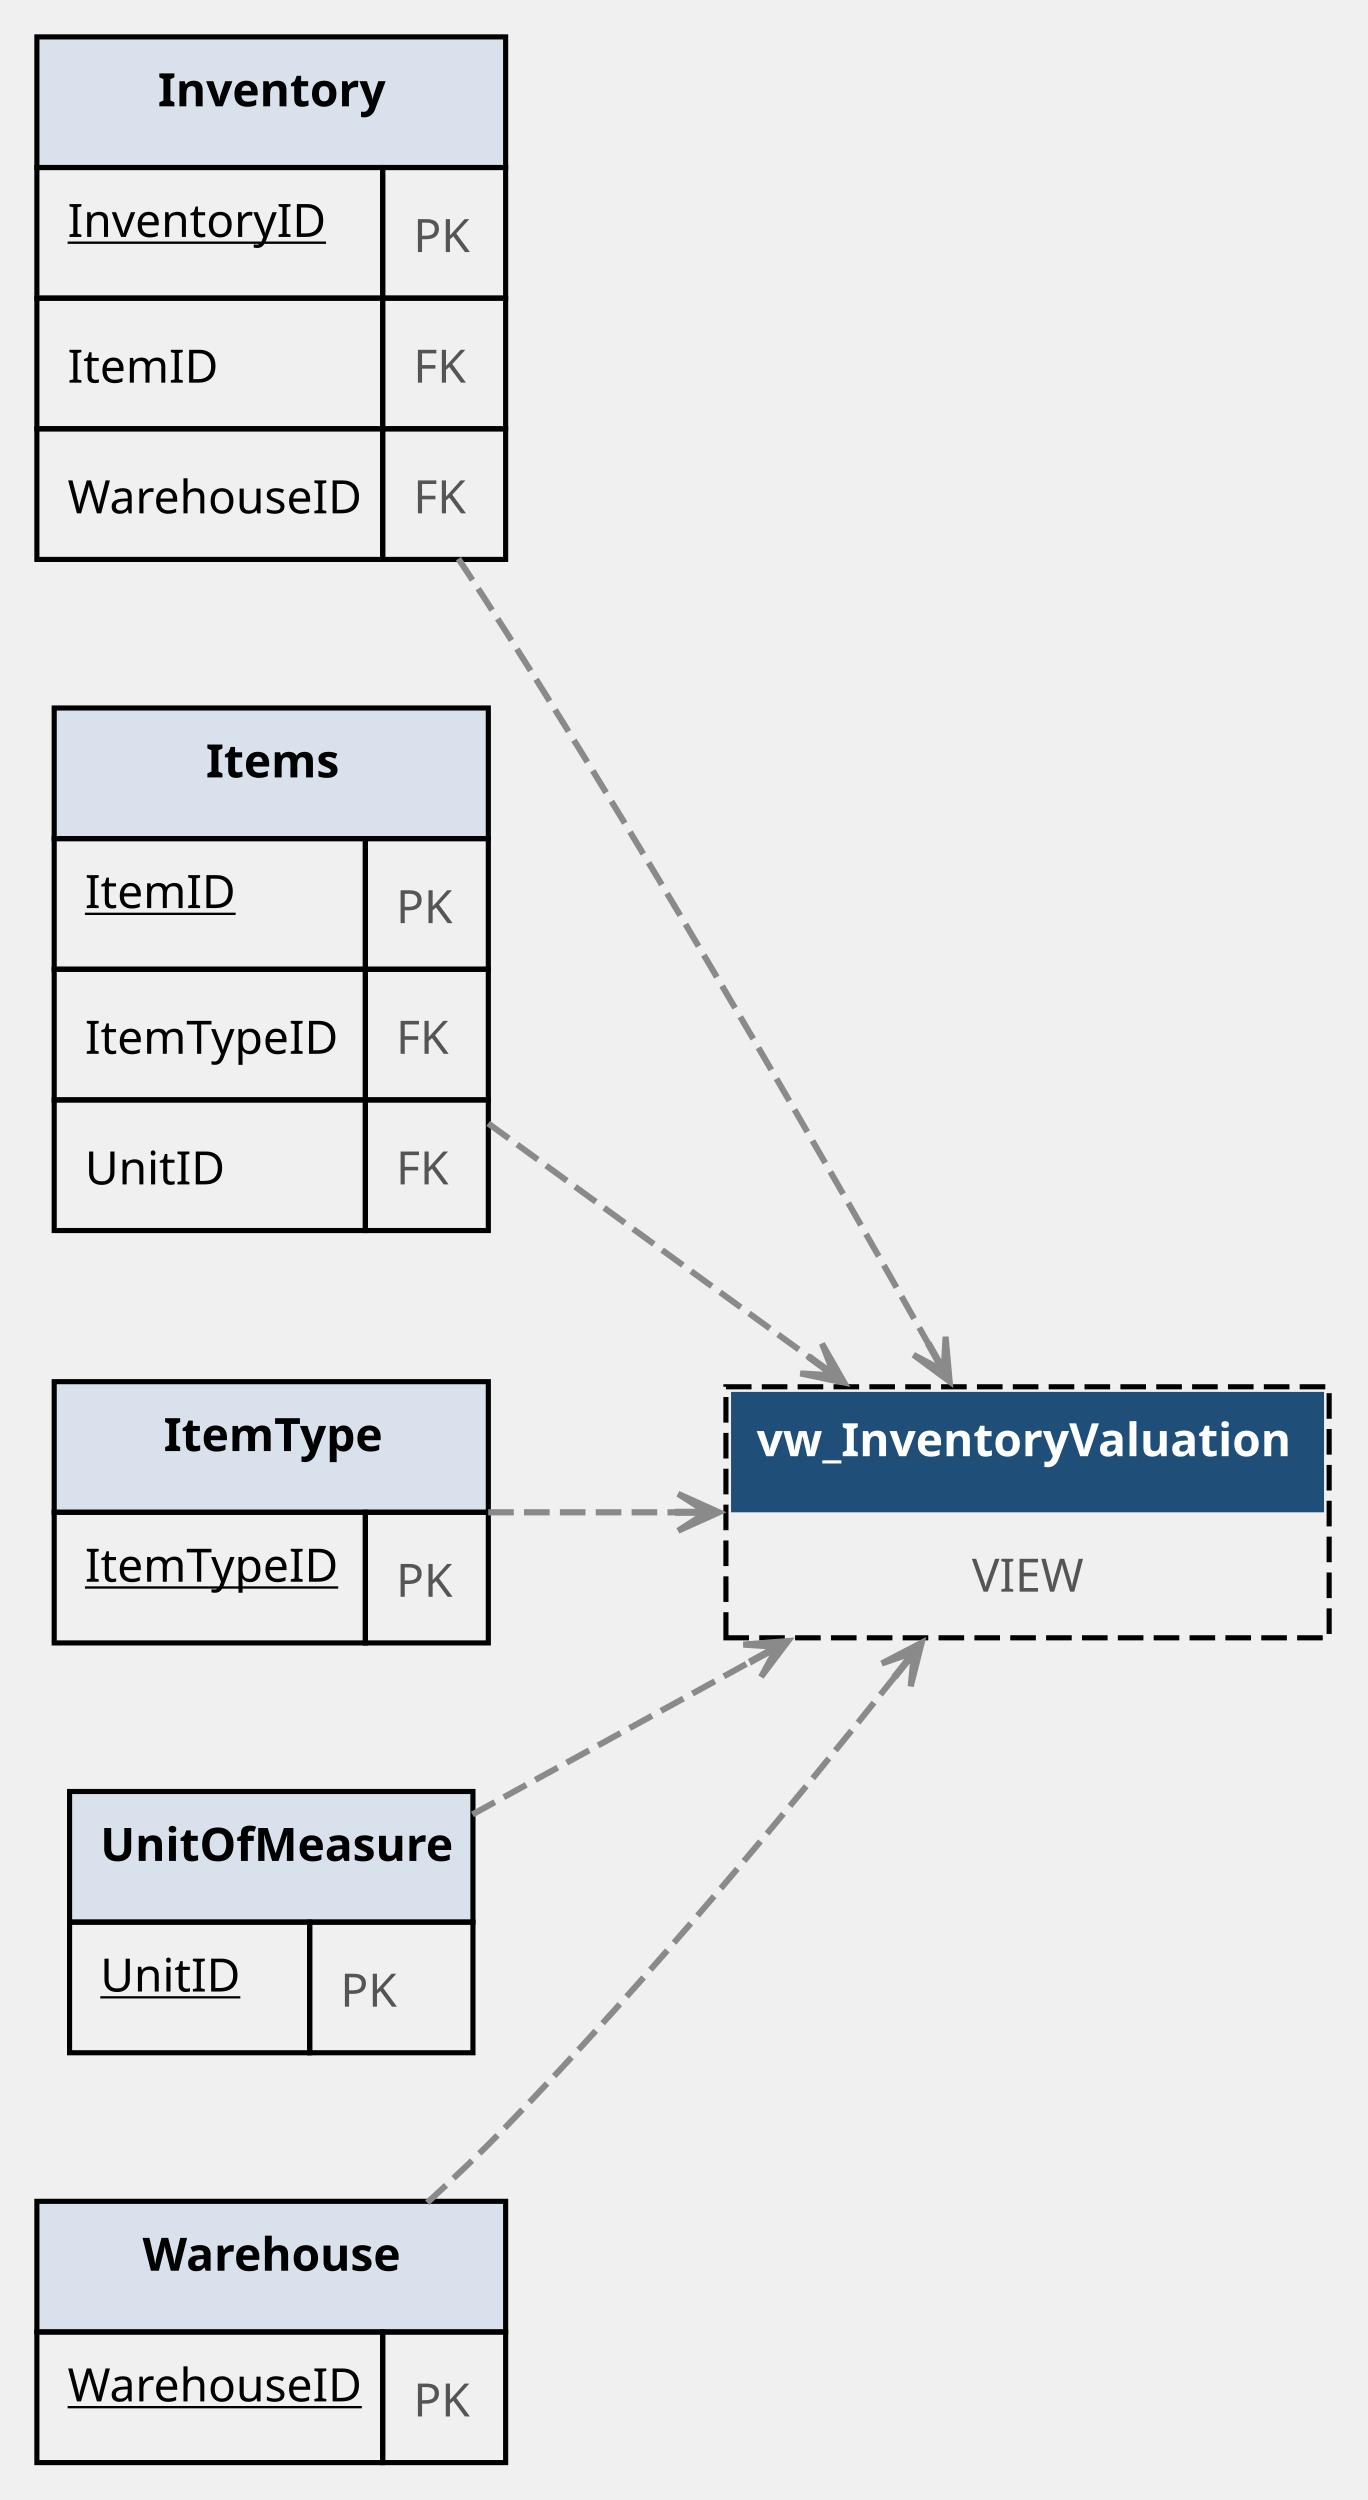
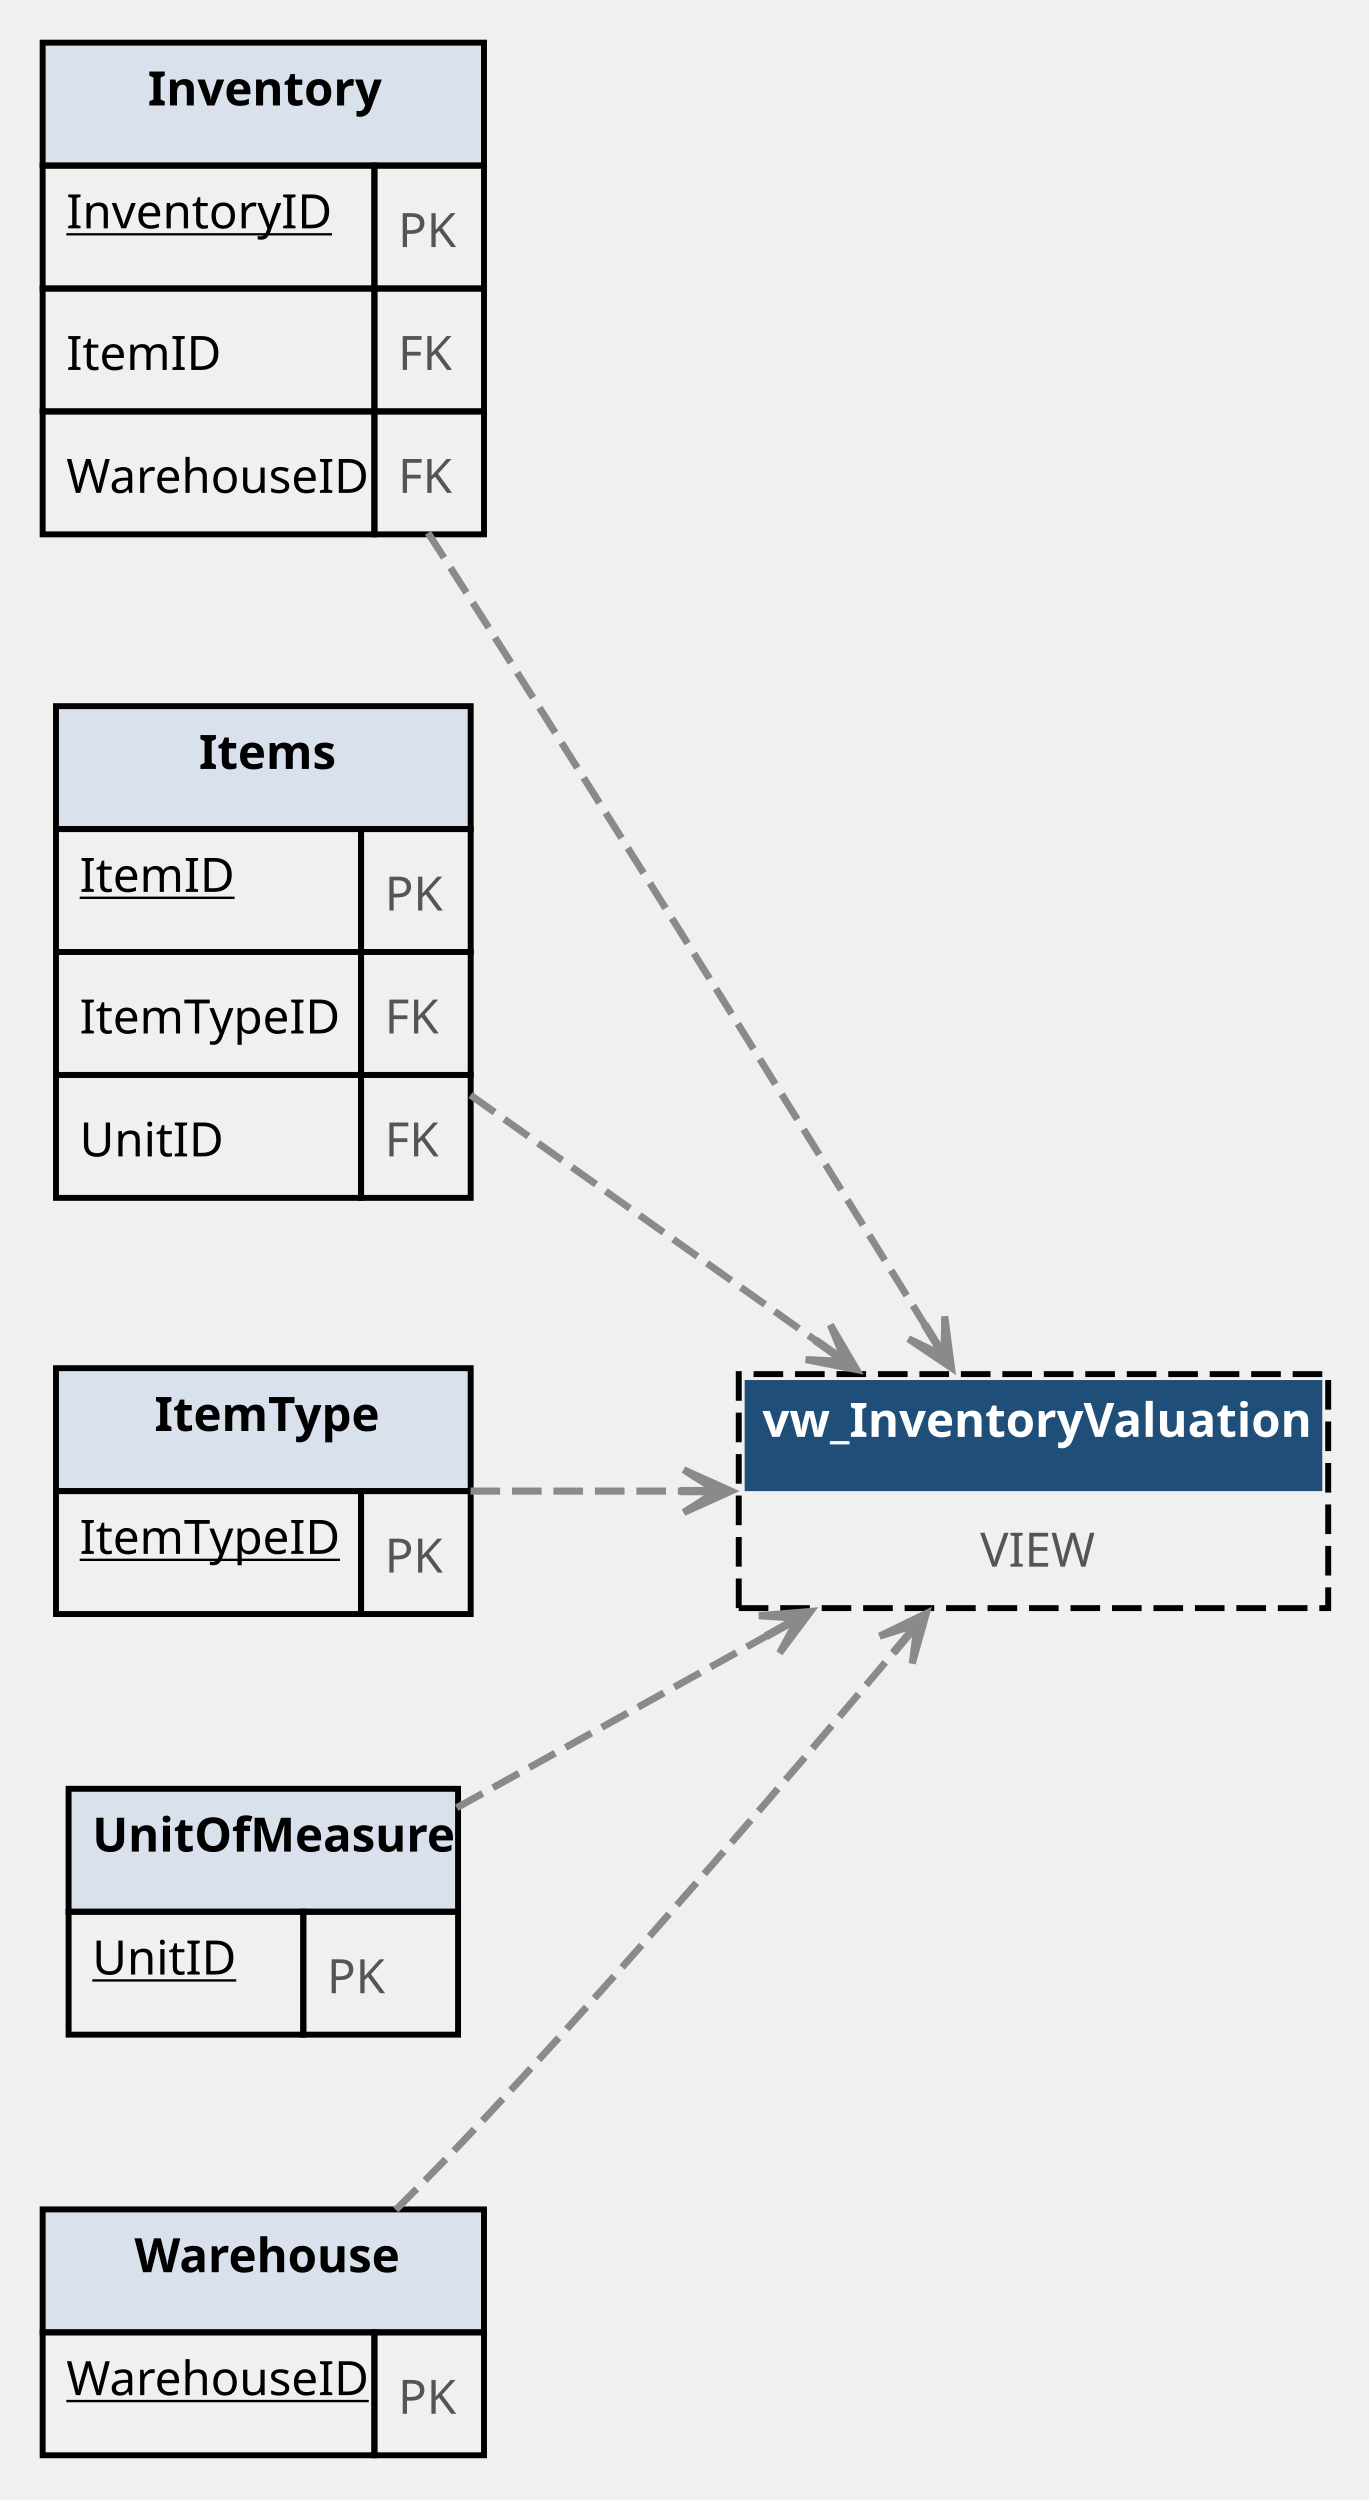
- <svg xmlns="http://www.w3.org/2000/svg" width="267pt" height="488pt" viewBox="0.00 0.00 267.00 488.00">
-   <g id="graph0" class="graph" transform="scale(1 1) rotate(0) translate(7.2 480.7)">
+ <svg xmlns="http://www.w3.org/2000/svg" width="231pt" height="422pt" viewBox="0.00 0.00 231.00 422.00">
+   <g id="graph0" class="graph" transform="scale(1 1) rotate(0) translate(7.2 414.45)">
    <g id="node1" class="node">
-       <polygon fill="none" stroke="#000000" stroke-dasharray="5,2" points="134.5,-161 134.5,-210 252.25,-210 252.25,-161 134.5,-161" />
-       <polygon fill="#1f4e79" stroke="none" stroke-dasharray="5,2" points="135.5,-185.5 135.5,-209 251.25,-209 251.25,-185.5 135.5,-185.5" />
-       <text xml:space="preserve" text-anchor="start" x="140.5" y="-196.45" font-family="Noto Sans KR" font-weight="bold" font-size="9.00" fill="#ffffff">vw_InventoryValuation</text>
-       <text xml:space="preserve" text-anchor="start" x="182.5" y="-170" font-family="Noto Sans KR" font-size="9.00" fill="#555555">VIEW</text>
+       <polygon fill="none" stroke="#000000" stroke-dasharray="5,2" points="117.5,-143 117.5,-182.5 217,-182.5 217,-143 117.5,-143" />
+       <polygon fill="#1f4e79" stroke="none" stroke-dasharray="5,2" points="118.5,-162.75 118.5,-181.5 216,-181.5 216,-162.75 118.5,-162.75" />
+       <text xml:space="preserve" text-anchor="start" x="121.5" y="-171.9" font-family="Noto Sans KR" font-weight="bold" font-size="8.00" fill="#ffffff">vw_InventoryValuation</text>
+       <text xml:space="preserve" text-anchor="start" x="158.25" y="-150" font-family="Noto Sans KR" font-size="8.00" fill="#555555">VIEW</text>
    </g>
    <g id="node2" class="node">
-       <polygon fill="#d9e2ec" stroke="none" points="0,-448 0,-473.5 91.5,-473.5 91.5,-448 0,-448" />
-       <polygon fill="none" stroke="#000000" points="0,-448 0,-473.5 91.5,-473.5 91.5,-448 0,-448" />
-       <text xml:space="preserve" text-anchor="start" x="23.62" y="-459.95" font-family="Noto Sans KR" font-weight="bold" font-size="9.00" fill="#000000">Inventory</text>
-       <polygon fill="none" stroke="#000000" points="0,-422.5 0,-448 67.5,-448 67.5,-422.5 0,-422.5" />
-       <text xml:space="preserve" text-anchor="start" x="6" y="-434.45" font-family="Noto Sans KR" text-decoration="underline" font-size="9.00">InventoryID</text>
-       <polygon fill="none" stroke="#000000" points="67.5,-422.5 67.5,-448 91.5,-448 91.5,-422.5 67.5,-422.5" />
-       <text xml:space="preserve" text-anchor="start" x="73.5" y="-431.5" font-family="Noto Sans KR" font-size="9.00" fill="#555555">PK</text>
-       <polygon fill="none" stroke="#000000" points="0,-397 0,-422.5 67.5,-422.5 67.5,-397 0,-397" />
-       <text xml:space="preserve" text-anchor="start" x="6" y="-406" font-family="Noto Sans KR" font-size="9.00">ItemID</text>
-       <polygon fill="none" stroke="#000000" points="67.5,-397 67.5,-422.5 91.5,-422.5 91.5,-397 67.5,-397" />
-       <text xml:space="preserve" text-anchor="start" x="73.5" y="-406" font-family="Noto Sans KR" font-size="9.00" fill="#555555">FK</text>
-       <polygon fill="none" stroke="#000000" points="0,-371.5 0,-397 67.5,-397 67.5,-371.5 0,-371.5" />
-       <text xml:space="preserve" text-anchor="start" x="6" y="-380.5" font-family="Noto Sans KR" font-size="9.00">WarehouseID</text>
-       <polygon fill="none" stroke="#000000" points="67.5,-371.5 67.5,-397 91.5,-397 91.5,-371.5 67.5,-371.5" />
-       <text xml:space="preserve" text-anchor="start" x="73.5" y="-380.5" font-family="Noto Sans KR" font-size="9.00" fill="#555555">FK</text>
+       <polygon fill="#d9e2ec" stroke="none" points="0,-386.5 0,-407.25 74.5,-407.25 74.5,-386.5 0,-386.5" />
+       <polygon fill="none" stroke="#000000" points="0,-386.5 0,-407.25 74.5,-407.25 74.5,-386.5 0,-386.5" />
+       <text xml:space="preserve" text-anchor="start" x="17.75" y="-396.65" font-family="Noto Sans KR" font-weight="bold" font-size="8.00" fill="#000000">Inventory</text>
+       <polygon fill="none" stroke="#000000" points="0,-365.75 0,-386.5 56,-386.5 56,-365.75 0,-365.75" />
+       <text xml:space="preserve" text-anchor="start" x="4" y="-375.9" font-family="Noto Sans KR" text-decoration="underline" font-size="8.00">InventoryID</text>
+       <polygon fill="none" stroke="#000000" points="56,-365.75 56,-386.5 74.5,-386.5 74.5,-365.75 56,-365.75" />
+       <text xml:space="preserve" text-anchor="start" x="60" y="-372.75" font-family="Noto Sans KR" font-size="8.00" fill="#555555">PK</text>
+       <polygon fill="none" stroke="#000000" points="0,-345 0,-365.75 56,-365.75 56,-345 0,-345" />
+       <text xml:space="preserve" text-anchor="start" x="4" y="-352" font-family="Noto Sans KR" font-size="8.00">ItemID</text>
+       <polygon fill="none" stroke="#000000" points="56,-345 56,-365.75 74.5,-365.75 74.5,-345 56,-345" />
+       <text xml:space="preserve" text-anchor="start" x="60" y="-352" font-family="Noto Sans KR" font-size="8.00" fill="#555555">FK</text>
+       <polygon fill="none" stroke="#000000" points="0,-324.25 0,-345 56,-345 56,-324.25 0,-324.25" />
+       <text xml:space="preserve" text-anchor="start" x="4" y="-331.25" font-family="Noto Sans KR" font-size="8.00">WarehouseID</text>
+       <polygon fill="none" stroke="#000000" points="56,-324.25 56,-345 74.5,-345 74.5,-324.25 56,-324.25" />
+       <text xml:space="preserve" text-anchor="start" x="60" y="-331.25" font-family="Noto Sans KR" font-size="8.00" fill="#555555">FK</text>
    </g>
    <g id="edge1" class="edge">
-       <path fill="none" stroke="#8a8a8a" stroke-width="1.2" stroke-dasharray="5,2" d="M82.28,-371.64C85.44,-366.89 88.56,-362.12 91.5,-357.5 121.95,-309.64 154.75,-252.58 174.41,-217.7" />
-       <polygon fill="#8a8a8a" stroke="#8a8a8a" stroke-width="1.2" points="178.17,-211.03 177.38,-219.77 177.01,-213.3 174.33,-218.06 174.24,-218.01 174.16,-217.96 176.83,-213.2 171.11,-216.24 178.17,-211.03" />
+       <path fill="none" stroke="#8a8a8a" stroke-width="1.2" stroke-dasharray="5,2" d="M65.05,-324.51C68.25,-319.55 71.46,-314.54 74.5,-309.75 100.91,-268.21 131.04,-219.72 149.34,-190.13" />
+       <polygon fill="#8a8a8a" stroke="#8a8a8a" stroke-width="1.2" points="153.41,-183.56 152.27,-192.25 152.16,-185.77 149.29,-190.41 149.21,-190.36 149.12,-190.31 151.99,-185.66 146.14,-188.47 153.41,-183.56" />
    </g>
    <g id="node3" class="node">
-       <polygon fill="#d9e2ec" stroke="none" points="3.38,-317 3.38,-342.5 88.12,-342.5 88.12,-317 3.38,-317" />
-       <polygon fill="none" stroke="#000000" points="3.38,-317 3.38,-342.5 88.12,-342.5 88.12,-317 3.38,-317" />
-       <text xml:space="preserve" text-anchor="start" x="33" y="-328.95" font-family="Noto Sans KR" font-weight="bold" font-size="9.00" fill="#000000">Items</text>
-       <polygon fill="none" stroke="#000000" points="3.38,-291.5 3.38,-317 64.12,-317 64.12,-291.5 3.38,-291.5" />
-       <text xml:space="preserve" text-anchor="start" x="9.38" y="-303.45" font-family="Noto Sans KR" text-decoration="underline" font-size="9.00">ItemID</text>
-       <polygon fill="none" stroke="#000000" points="64.12,-291.5 64.12,-317 88.12,-317 88.12,-291.5 64.12,-291.5" />
-       <text xml:space="preserve" text-anchor="start" x="70.12" y="-300.5" font-family="Noto Sans KR" font-size="9.00" fill="#555555">PK</text>
-       <polygon fill="none" stroke="#000000" points="3.38,-266 3.38,-291.5 64.12,-291.5 64.12,-266 3.38,-266" />
-       <text xml:space="preserve" text-anchor="start" x="9.38" y="-275" font-family="Noto Sans KR" font-size="9.00">ItemTypeID</text>
-       <polygon fill="none" stroke="#000000" points="64.12,-266 64.12,-291.5 88.12,-291.5 88.12,-266 64.12,-266" />
-       <text xml:space="preserve" text-anchor="start" x="70.12" y="-275" font-family="Noto Sans KR" font-size="9.00" fill="#555555">FK</text>
-       <polygon fill="none" stroke="#000000" points="3.38,-240.5 3.38,-266 64.12,-266 64.12,-240.5 3.38,-240.5" />
-       <text xml:space="preserve" text-anchor="start" x="9.38" y="-249.5" font-family="Noto Sans KR" font-size="9.00">UnitID</text>
-       <polygon fill="none" stroke="#000000" points="64.12,-240.5 64.12,-266 88.12,-266 88.12,-240.5 64.12,-240.5" />
-       <text xml:space="preserve" text-anchor="start" x="70.12" y="-249.5" font-family="Noto Sans KR" font-size="9.00" fill="#555555">FK</text>
+       <polygon fill="#d9e2ec" stroke="none" points="2.25,-274.5 2.25,-295.25 72.25,-295.25 72.25,-274.5 2.25,-274.5" />
+       <polygon fill="none" stroke="#000000" points="2.25,-274.5 2.25,-295.25 72.25,-295.25 72.25,-274.5 2.25,-274.5" />
+       <text xml:space="preserve" text-anchor="start" x="26.38" y="-284.65" font-family="Noto Sans KR" font-weight="bold" font-size="8.00" fill="#000000">Items</text>
+       <polygon fill="none" stroke="#000000" points="2.25,-253.75 2.25,-274.5 53.75,-274.5 53.75,-253.75 2.25,-253.75" />
+       <text xml:space="preserve" text-anchor="start" x="6.25" y="-263.9" font-family="Noto Sans KR" text-decoration="underline" font-size="8.00">ItemID</text>
+       <polygon fill="none" stroke="#000000" points="53.75,-253.75 53.75,-274.5 72.25,-274.5 72.25,-253.75 53.75,-253.75" />
+       <text xml:space="preserve" text-anchor="start" x="57.75" y="-260.75" font-family="Noto Sans KR" font-size="8.00" fill="#555555">PK</text>
+       <polygon fill="none" stroke="#000000" points="2.25,-233 2.25,-253.75 53.75,-253.75 53.75,-233 2.25,-233" />
+       <text xml:space="preserve" text-anchor="start" x="6.25" y="-240" font-family="Noto Sans KR" font-size="8.00">ItemTypeID</text>
+       <polygon fill="none" stroke="#000000" points="53.75,-233 53.75,-253.75 72.25,-253.75 72.25,-233 53.75,-233" />
+       <text xml:space="preserve" text-anchor="start" x="57.75" y="-240" font-family="Noto Sans KR" font-size="8.00" fill="#555555">FK</text>
+       <polygon fill="none" stroke="#000000" points="2.25,-212.25 2.25,-233 53.75,-233 53.75,-212.25 2.25,-212.25" />
+       <text xml:space="preserve" text-anchor="start" x="6.25" y="-219.25" font-family="Noto Sans KR" font-size="8.00">UnitID</text>
+       <polygon fill="none" stroke="#000000" points="53.75,-212.25 53.75,-233 72.25,-233 72.25,-212.25 53.75,-212.25" />
+       <text xml:space="preserve" text-anchor="start" x="57.75" y="-219.25" font-family="Noto Sans KR" font-size="8.00" fill="#555555">FK</text>
    </g>
    <g id="edge2" class="edge">
-       <path fill="none" stroke="#8a8a8a" stroke-width="1.2" stroke-dasharray="5,2" d="M88.09,-261.41C107.84,-247.03 131.41,-229.88 151.14,-215.51" />
-       <polygon fill="#8a8a8a" stroke="#8a8a8a" stroke-width="1.2" points="157.6,-210.82 153.25,-218.43 155.6,-212.39 151.19,-215.61 151.13,-215.52 151.07,-215.44 155.48,-212.23 149.01,-212.61 157.6,-210.82" />
+       <path fill="none" stroke="#8a8a8a" stroke-width="1.2" stroke-dasharray="5,2" d="M72.22,-229.6C90.36,-216.7 112.67,-200.84 131.01,-187.8" />
+       <polygon fill="#8a8a8a" stroke="#8a8a8a" stroke-width="1.2" points="137.41,-183.26 132.97,-190.82 135.4,-184.81 130.95,-187.97 130.89,-187.89 130.83,-187.81 135.28,-184.64 128.8,-184.96 137.41,-183.26" />
    </g>
    <g id="node4" class="node">
-       <polygon fill="#d9e2ec" stroke="none" points="3.38,-185.5 3.38,-211 88.12,-211 88.12,-185.5 3.38,-185.5" />
-       <polygon fill="none" stroke="#000000" points="3.38,-185.5 3.38,-211 88.12,-211 88.12,-185.5 3.38,-185.5" />
-       <text xml:space="preserve" text-anchor="start" x="24.75" y="-197.45" font-family="Noto Sans KR" font-weight="bold" font-size="9.00" fill="#000000">ItemType</text>
-       <polygon fill="none" stroke="#000000" points="3.38,-160 3.38,-185.5 64.12,-185.5 64.12,-160 3.38,-160" />
-       <text xml:space="preserve" text-anchor="start" x="9.38" y="-171.95" font-family="Noto Sans KR" text-decoration="underline" font-size="9.00">ItemTypeID</text>
-       <polygon fill="none" stroke="#000000" points="64.12,-160 64.12,-185.5 88.12,-185.5 88.12,-160 64.12,-160" />
-       <text xml:space="preserve" text-anchor="start" x="70.12" y="-169" font-family="Noto Sans KR" font-size="9.00" fill="#555555">PK</text>
+       <polygon fill="#d9e2ec" stroke="none" points="2.25,-162.75 2.25,-183.5 72.25,-183.5 72.25,-162.75 2.25,-162.75" />
+       <polygon fill="none" stroke="#000000" points="2.25,-162.75 2.25,-183.5 72.25,-183.5 72.25,-162.75 2.25,-162.75" />
+       <text xml:space="preserve" text-anchor="start" x="18.88" y="-172.9" font-family="Noto Sans KR" font-weight="bold" font-size="8.00" fill="#000000">ItemType</text>
+       <polygon fill="none" stroke="#000000" points="2.25,-142 2.25,-162.75 53.75,-162.75 53.75,-142 2.25,-142" />
+       <text xml:space="preserve" text-anchor="start" x="6.25" y="-152.15" font-family="Noto Sans KR" text-decoration="underline" font-size="8.00">ItemTypeID</text>
+       <polygon fill="none" stroke="#000000" points="53.75,-142 53.75,-162.75 72.25,-162.75 72.25,-142 53.75,-142" />
+       <text xml:space="preserve" text-anchor="start" x="57.75" y="-149" font-family="Noto Sans KR" font-size="8.00" fill="#555555">PK</text>
    </g>
    <g id="edge3" class="edge">
-       <path fill="none" stroke="#8a8a8a" stroke-width="1.2" stroke-dasharray="5,2" d="M88.09,-185.5C99.73,-185.5 112.7,-185.5 125.42,-185.5" />
-       <polygon fill="#8a8a8a" stroke="#8a8a8a" stroke-width="1.2" points="133.16,-185.5 125.16,-189.1 130.62,-185.6 125.16,-185.6 125.16,-185.5 125.16,-185.4 130.62,-185.4 125.16,-181.9 133.16,-185.5" />
+       <path fill="none" stroke="#8a8a8a" stroke-width="1.2" stroke-dasharray="5,2" d="M72.22,-162.75C83.31,-162.75 95.96,-162.75 108.31,-162.75" />
+       <polygon fill="#8a8a8a" stroke="#8a8a8a" stroke-width="1.2" points="116.21,-162.75 108.21,-166.35 113.67,-162.85 108.21,-162.85 108.21,-162.75 108.21,-162.65 113.67,-162.65 108.21,-159.15 116.21,-162.75" />
    </g>
    <g id="node5" class="node">
-       <polygon fill="#d9e2ec" stroke="none" points="6.38,-105.5 6.38,-131 85.12,-131 85.12,-105.5 6.38,-105.5" />
-       <polygon fill="none" stroke="#000000" points="6.38,-105.5 6.38,-131 85.12,-131 85.12,-105.5 6.38,-105.5" />
-       <text xml:space="preserve" text-anchor="start" x="12.38" y="-117.45" font-family="Noto Sans KR" font-weight="bold" font-size="9.00" fill="#000000">UnitOfMeasure</text>
-       <polygon fill="none" stroke="#000000" points="6.38,-80 6.38,-105.5 53.25,-105.5 53.25,-80 6.38,-80" />
-       <text xml:space="preserve" text-anchor="start" x="12.38" y="-91.95" font-family="Noto Sans KR" text-decoration="underline" font-size="9.00">UnitID</text>
-       <polygon fill="none" stroke="#000000" points="53.25,-80 53.25,-105.5 85.12,-105.5 85.12,-80 53.25,-80" />
-       <text xml:space="preserve" text-anchor="start" x="59.25" y="-89" font-family="Noto Sans KR" font-size="9.00" fill="#555555">PK</text>
+       <polygon fill="#d9e2ec" stroke="none" points="4.38,-91.75 4.38,-112.5 70.12,-112.5 70.12,-91.75 4.38,-91.75" />
+       <polygon fill="none" stroke="#000000" points="4.38,-91.75 4.38,-112.5 70.12,-112.5 70.12,-91.75 4.38,-91.75" />
+       <text xml:space="preserve" text-anchor="start" x="8.38" y="-101.9" font-family="Noto Sans KR" font-weight="bold" font-size="8.00" fill="#000000">UnitOfMeasure</text>
+       <polygon fill="none" stroke="#000000" points="4.38,-71 4.38,-91.75 44,-91.75 44,-71 4.38,-71" />
+       <text xml:space="preserve" text-anchor="start" x="8.38" y="-81.15" font-family="Noto Sans KR" text-decoration="underline" font-size="8.00">UnitID</text>
+       <polygon fill="none" stroke="#000000" points="44,-71 44,-91.75 70.12,-91.75 70.12,-71 44,-71" />
+       <text xml:space="preserve" text-anchor="start" x="48" y="-78" font-family="Noto Sans KR" font-size="8.00" fill="#555555">PK</text>
    </g>
    <g id="edge4" class="edge">
-       <path fill="none" stroke="#8a8a8a" stroke-width="1.2" stroke-dasharray="5,2" d="M85.01,-126.52C101.75,-135.71 121.65,-146.65 139.75,-156.59" />
-       <polygon fill="#8a8a8a" stroke="#8a8a8a" stroke-width="1.2" points="146.64,-160.37 137.89,-159.68 144.37,-159.24 139.58,-156.61 139.63,-156.52 139.67,-156.43 144.46,-159.06 141.36,-153.37 146.64,-160.37" />
+       <path fill="none" stroke="#8a8a8a" stroke-width="1.2" stroke-dasharray="5,2" d="M69.89,-109.3C85.94,-118.2 105.67,-129.15 123.1,-138.81" />
+       <polygon fill="#8a8a8a" stroke="#8a8a8a" stroke-width="1.2" points="129.64,-142.44 120.9,-141.71 127.37,-141.3 122.59,-138.65 122.64,-138.56 122.69,-138.47 127.47,-141.12 124.39,-135.41 129.64,-142.44" />
    </g>
    <g id="node6" class="node">
-       <polygon fill="#d9e2ec" stroke="none" points="0,-25.5 0,-51 91.5,-51 91.5,-25.5 0,-25.5" />
-       <polygon fill="none" stroke="#000000" points="0,-25.5 0,-51 91.5,-51 91.5,-25.5 0,-25.5" />
-       <text xml:space="preserve" text-anchor="start" x="20.62" y="-37.45" font-family="Noto Sans KR" font-weight="bold" font-size="9.00" fill="#000000">Warehouse</text>
-       <polygon fill="none" stroke="#000000" points="0,0 0,-25.5 67.5,-25.5 67.5,0 0,0" />
-       <text xml:space="preserve" text-anchor="start" x="6" y="-11.95" font-family="Noto Sans KR" text-decoration="underline" font-size="9.00">WarehouseID</text>
-       <polygon fill="none" stroke="#000000" points="67.5,0 67.5,-25.5 91.5,-25.5 91.5,0 67.5,0" />
-       <text xml:space="preserve" text-anchor="start" x="73.5" y="-9" font-family="Noto Sans KR" font-size="9.00" fill="#555555">PK</text>
+       <polygon fill="#d9e2ec" stroke="none" points="0,-20.75 0,-41.5 74.5,-41.5 74.5,-20.75 0,-20.75" />
+       <polygon fill="none" stroke="#000000" points="0,-20.75 0,-41.5 74.5,-41.5 74.5,-20.75 0,-20.75" />
+       <text xml:space="preserve" text-anchor="start" x="15.5" y="-30.9" font-family="Noto Sans KR" font-weight="bold" font-size="8.00" fill="#000000">Warehouse</text>
+       <polygon fill="none" stroke="#000000" points="0,0 0,-20.75 56,-20.75 56,0 0,0" />
+       <text xml:space="preserve" text-anchor="start" x="4" y="-10.15" font-family="Noto Sans KR" text-decoration="underline" font-size="8.00">WarehouseID</text>
+       <polygon fill="none" stroke="#000000" points="56,0 56,-20.75 74.5,-20.75 74.5,0 56,0" />
+       <text xml:space="preserve" text-anchor="start" x="60" y="-7" font-family="Noto Sans KR" font-size="8.00" fill="#555555">PK</text>
    </g>
    <g id="edge5" class="edge">
-       <path fill="none" stroke="#8a8a8a" stroke-width="1.2" stroke-dasharray="5,2" d="M76.2,-50.74C81.42,-55.51 86.71,-60.56 91.5,-65.5 119.15,-94 148.05,-129 167.79,-153.82" />
-       <polygon fill="#8a8a8a" stroke="#8a8a8a" stroke-width="1.2" points="172.71,-160.04 164.92,-155.99 171.06,-158.11 167.67,-153.82 167.74,-153.76 167.82,-153.7 171.21,-157.98 170.57,-151.53 172.71,-160.04" />
+       <path fill="none" stroke="#8a8a8a" stroke-width="1.2" stroke-dasharray="5,2" d="M59.61,-41.43C64.57,-46.38 69.78,-51.69 74.5,-56.75 99.12,-83.12 126,-114.5 144.26,-136.24" />
+       <polygon fill="#8a8a8a" stroke="#8a8a8a" stroke-width="1.2" points="149.16,-142.1 141.27,-138.27 147.46,-140.21 143.95,-136.03 144.03,-135.96 144.1,-135.9 147.61,-140.09 146.79,-133.65 149.16,-142.1" />
    </g>
  </g>
</svg>
